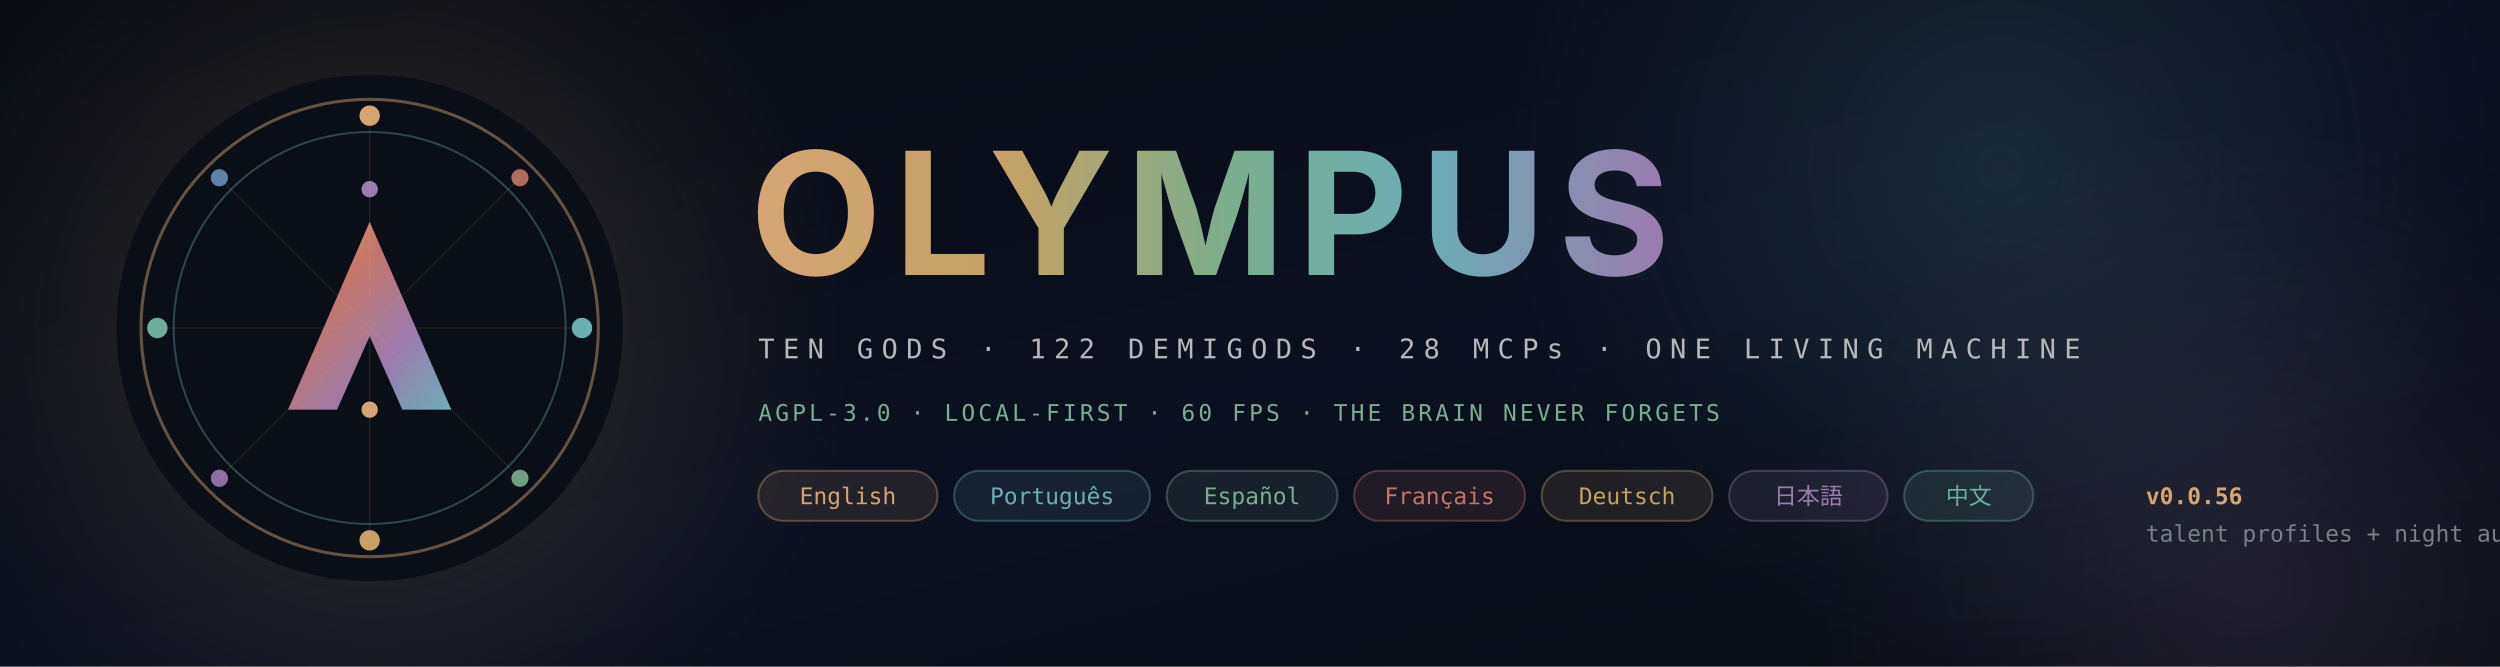
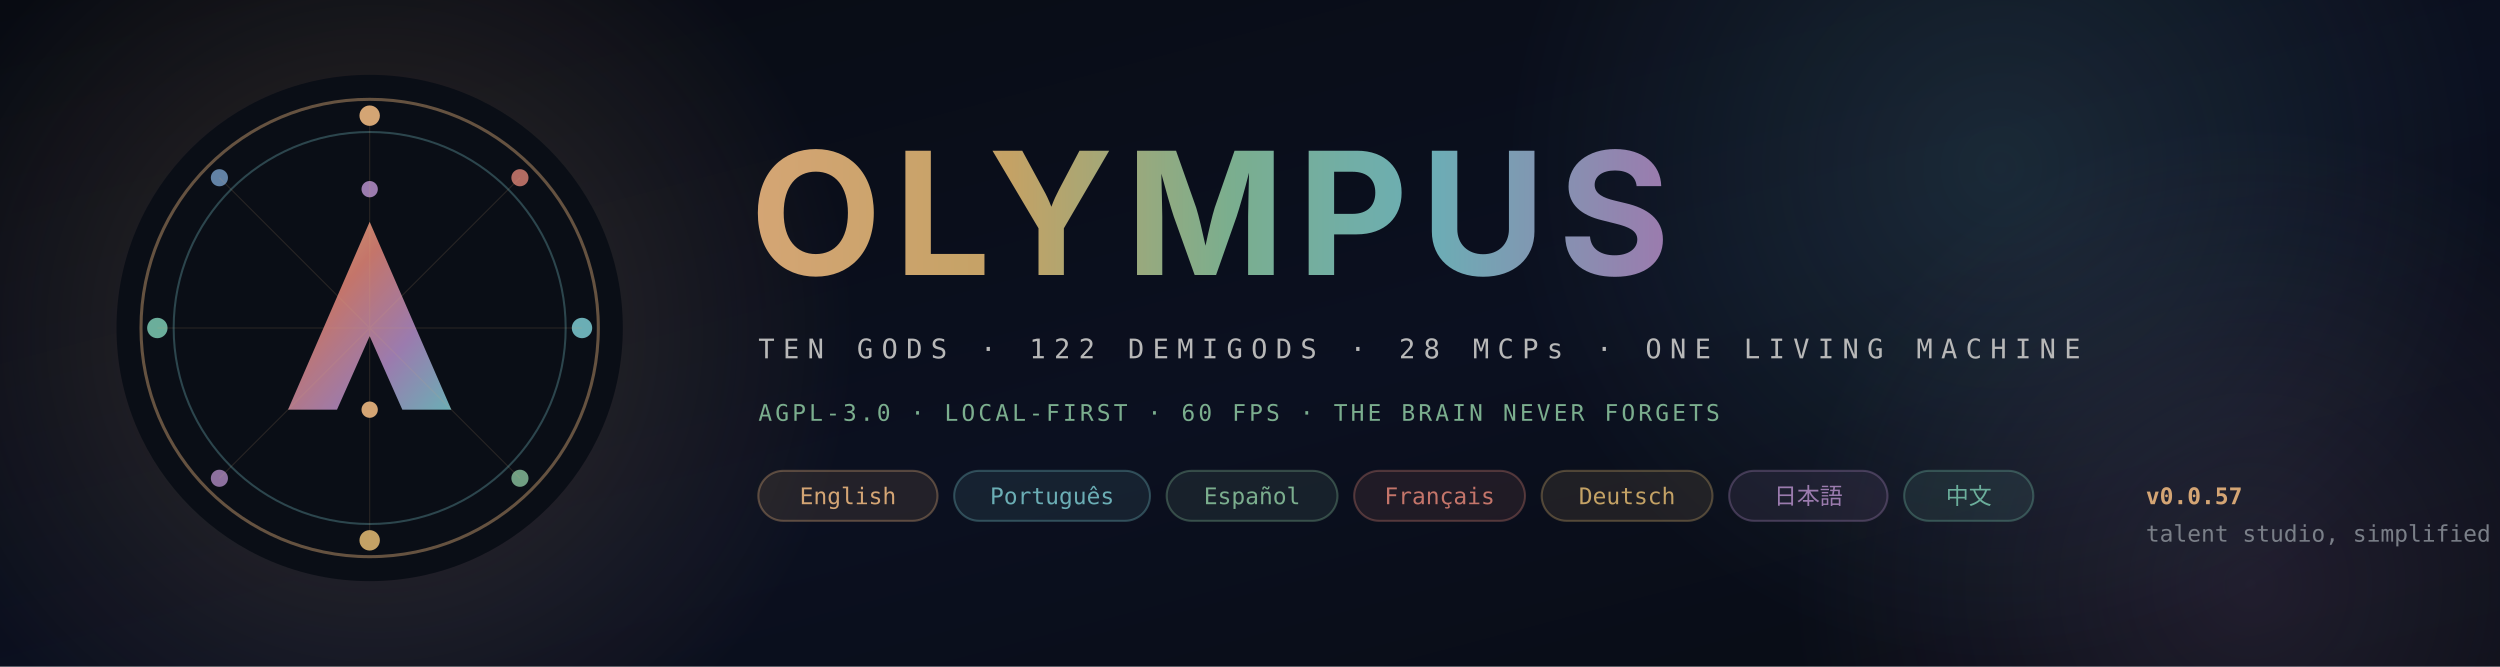
- <svg xmlns="http://www.w3.org/2000/svg" width="1200" height="320" viewBox="0 0 1200 320" fill="none" role="img" aria-label="OLYMPUS v0.0.56 — 60 FPS, the folder identity, and a 60-minute project budget: ten gods, one living machine, seven languages.">
+ <svg xmlns="http://www.w3.org/2000/svg" width="1200" height="320" viewBox="0 0 1200 320" fill="none" role="img" aria-label="OLYMPUS v0.0.57 — 60 FPS, the folder identity, and a 60-minute project budget: ten gods, one living machine, seven languages.">
  <defs>
    <linearGradient id="bg" x1="0" y1="0" x2="1" y2="1">
      <stop offset="0%" stop-color="#080B12" />
      <stop offset="55%" stop-color="#0B1020" />
      <stop offset="100%" stop-color="#080B12" />
    </linearGradient>
    <radialGradient id="glowGold" cx="50%" cy="50%" r="50%">
      <stop offset="0%" stop-color="#D4A574" stop-opacity=".20" />
      <stop offset="100%" stop-color="#D4A574" stop-opacity="0" />
    </radialGradient>
    <radialGradient id="glowCyan" cx="50%" cy="50%" r="50%">
      <stop offset="0%" stop-color="#6BAEB5" stop-opacity=".16" />
      <stop offset="100%" stop-color="#6BAEB5" stop-opacity="0" />
    </radialGradient>
    <radialGradient id="glowPurple" cx="50%" cy="50%" r="50%">
      <stop offset="0%" stop-color="#9B7BAE" stop-opacity=".16" />
      <stop offset="100%" stop-color="#9B7BAE" stop-opacity="0" />
    </radialGradient>
    <linearGradient id="peak" x1="0" y1="0" x2="1" y2="1">
      <stop offset="0%" stop-color="#D4A574" />
      <stop offset="34%" stop-color="#C4756A" />
      <stop offset="68%" stop-color="#9B7BAE" />
      <stop offset="100%" stop-color="#6BAEB5" />
    </linearGradient>
    <linearGradient id="word" x1="0" y1="0" x2="1" y2="0">
      <stop offset="0%" stop-color="#D4A574" />
      <stop offset="28%" stop-color="#C4A265" />
      <stop offset="52%" stop-color="#7BAE8E" />
      <stop offset="74%" stop-color="#6BAEB5" />
      <stop offset="100%" stop-color="#9B7BAE" />
    </linearGradient>
  </defs>
  <rect width="1200" height="320" fill="url(#bg)" />
  <circle cx="180" cy="160" r="230" fill="url(#glowGold)" />
  <circle cx="960" cy="80" r="240" fill="url(#glowCyan)" />
  <circle cx="1080" cy="280" r="220" fill="url(#glowPurple)" />
  <g transform="translate(52,32) scale(0.98)">
    <circle cx="128" cy="128" r="124" fill="#0A0E16" />
    <circle cx="128" cy="128" r="112" stroke="#D4A574" stroke-width="1.5" fill="none" opacity=".45" />
    <circle cx="128" cy="128" r="96" stroke="#6BAEB5" stroke-width="1" fill="none" opacity=".35" />
    <path d="M 128 76 L 168 168 L 144 168 L 128 132 L 112 168 L 88 168 Z" fill="url(#peak)" />
    <circle cx="128" cy="60" r="4" fill="#9B7BAE" />
    <circle cx="128" cy="168" r="4" fill="#D4A574" />
    <circle cx="128" cy="24" r="5" fill="#D4A574" />
    <circle cx="201.6" cy="54.4" r="4.2" fill="#C4756A" opacity=".9" />
    <circle cx="232" cy="128" r="5" fill="#6BAEB5" />
    <circle cx="201.6" cy="201.6" r="4.2" fill="#7BAE8E" opacity=".9" />
    <circle cx="128" cy="232" r="5" fill="#C4A265" />
    <circle cx="54.4" cy="201.6" r="4.2" fill="#9B7BAE" opacity=".9" />
    <circle cx="24" cy="128" r="5" fill="#6BAE9B" />
    <circle cx="54.4" cy="54.4" r="4.2" fill="#6B8FB5" opacity=".9" />
    <g stroke="#D4A574" stroke-width="0.5" opacity=".16">
      <line x1="128" y1="128" x2="128" y2="24" />
      <line x1="128" y1="128" x2="201.6" y2="54.4" />
      <line x1="128" y1="128" x2="232" y2="128" />
      <line x1="128" y1="128" x2="201.6" y2="201.6" />
      <line x1="128" y1="128" x2="128" y2="232" />
      <line x1="128" y1="128" x2="54.4" y2="201.6" />
      <line x1="128" y1="128" x2="24" y2="128" />
      <line x1="128" y1="128" x2="54.4" y2="54.4" />
    </g>
  </g>
  <text x="360" y="132" font-family="ui-sans-serif, system-ui, -apple-system, sans-serif" font-size="82" font-weight="750" letter-spacing="6" fill="url(#word)">OLYMPUS</text>
  <text x="364" y="172" font-family="ui-monospace, 'SF Mono', monospace" font-size="13" letter-spacing="4" fill="#B8B8B8">TEN GODS · 122 DEMIGODS · 28 MCPs · ONE LIVING MACHINE</text>
  <text x="364" y="202" font-family="ui-monospace, 'SF Mono', monospace" font-size="11" letter-spacing="1.5" fill="#7BAE8E">AGPL-3.0 · LOCAL-FIRST · 60 FPS · THE BRAIN NEVER FORGETS</text>
  <g font-family="ui-monospace, 'SF Mono', monospace" font-size="11">
    <rect x="364" y="226" width="86" height="24" rx="12" fill="#D4A574" fill-opacity=".12" stroke="#D4A574" stroke-opacity=".35" />
    <text x="407" y="242" text-anchor="middle" fill="#D4A574">English</text>
    <rect x="458" y="226" width="94" height="24" rx="12" fill="#6BAEB5" fill-opacity=".12" stroke="#6BAEB5" stroke-opacity=".35" />
    <text x="505" y="242" text-anchor="middle" fill="#6BAEB5">Português</text>
    <rect x="560" y="226" width="82" height="24" rx="12" fill="#7BAE8E" fill-opacity=".12" stroke="#7BAE8E" stroke-opacity=".35" />
    <text x="601" y="242" text-anchor="middle" fill="#7BAE8E">Español</text>
    <rect x="650" y="226" width="82" height="24" rx="12" fill="#C4756A" fill-opacity=".12" stroke="#C4756A" stroke-opacity=".35" />
    <text x="691" y="242" text-anchor="middle" fill="#C4756A">Français</text>
    <rect x="740" y="226" width="82" height="24" rx="12" fill="#C4A265" fill-opacity=".12" stroke="#C4A265" stroke-opacity=".35" />
    <text x="781" y="242" text-anchor="middle" fill="#C4A265">Deutsch</text>
    <rect x="830" y="226" width="76" height="24" rx="12" fill="#9B7BAE" fill-opacity=".12" stroke="#9B7BAE" stroke-opacity=".35" />
    <text x="868" y="242" text-anchor="middle" fill="#9B7BAE">日本語</text>
    <rect x="914" y="226" width="62" height="24" rx="12" fill="#6BAE9B" fill-opacity=".12" stroke="#6BAE9B" stroke-opacity=".35" />
    <text x="945" y="242" text-anchor="middle" fill="#6BAE9B">中文</text>
  </g>
  <g font-family="ui-monospace, 'SF Mono', monospace" font-size="11">
-     <text x="1030" y="242" fill="#D4A574" font-weight="700">v0.0.56</text>
-     <text x="1030" y="260" fill="#7A7F88">talent profiles + night autonomy</text>
+     <text x="1030" y="242" fill="#D4A574" font-weight="700">v0.0.57</text>
+     <text x="1030" y="260" fill="#7A7F88">talent studio, simplified</text>
  </g>
</svg>
